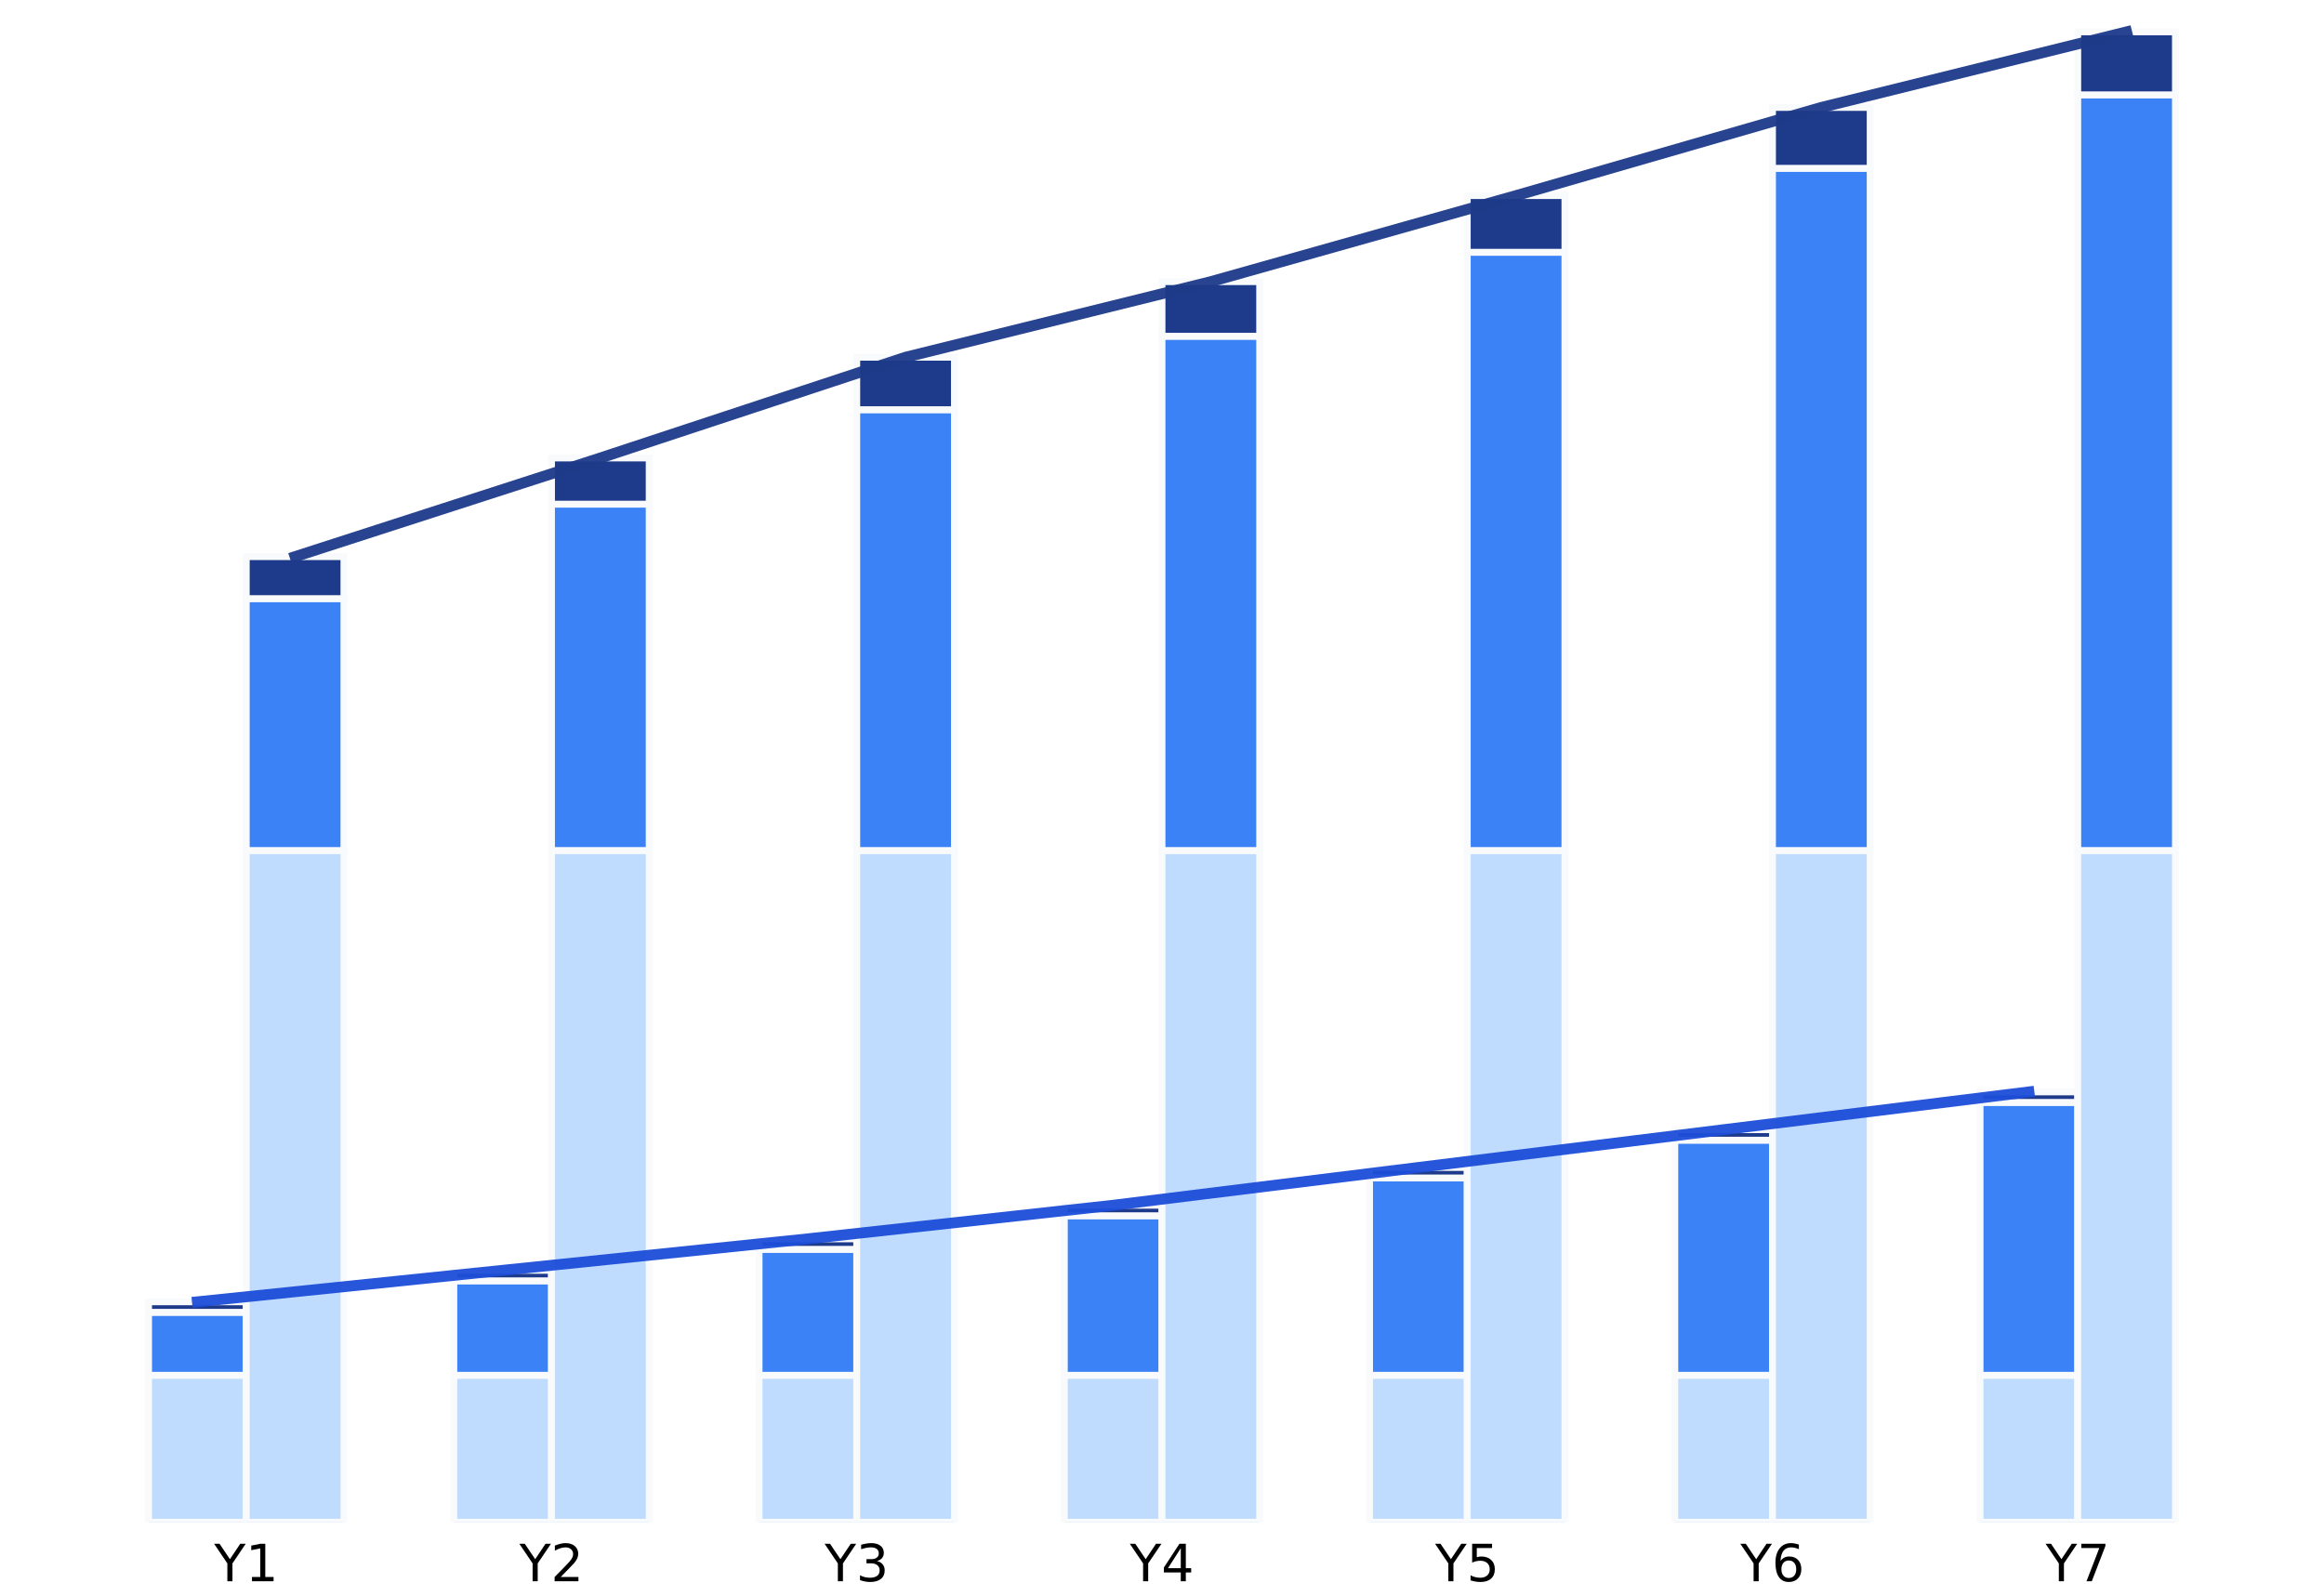
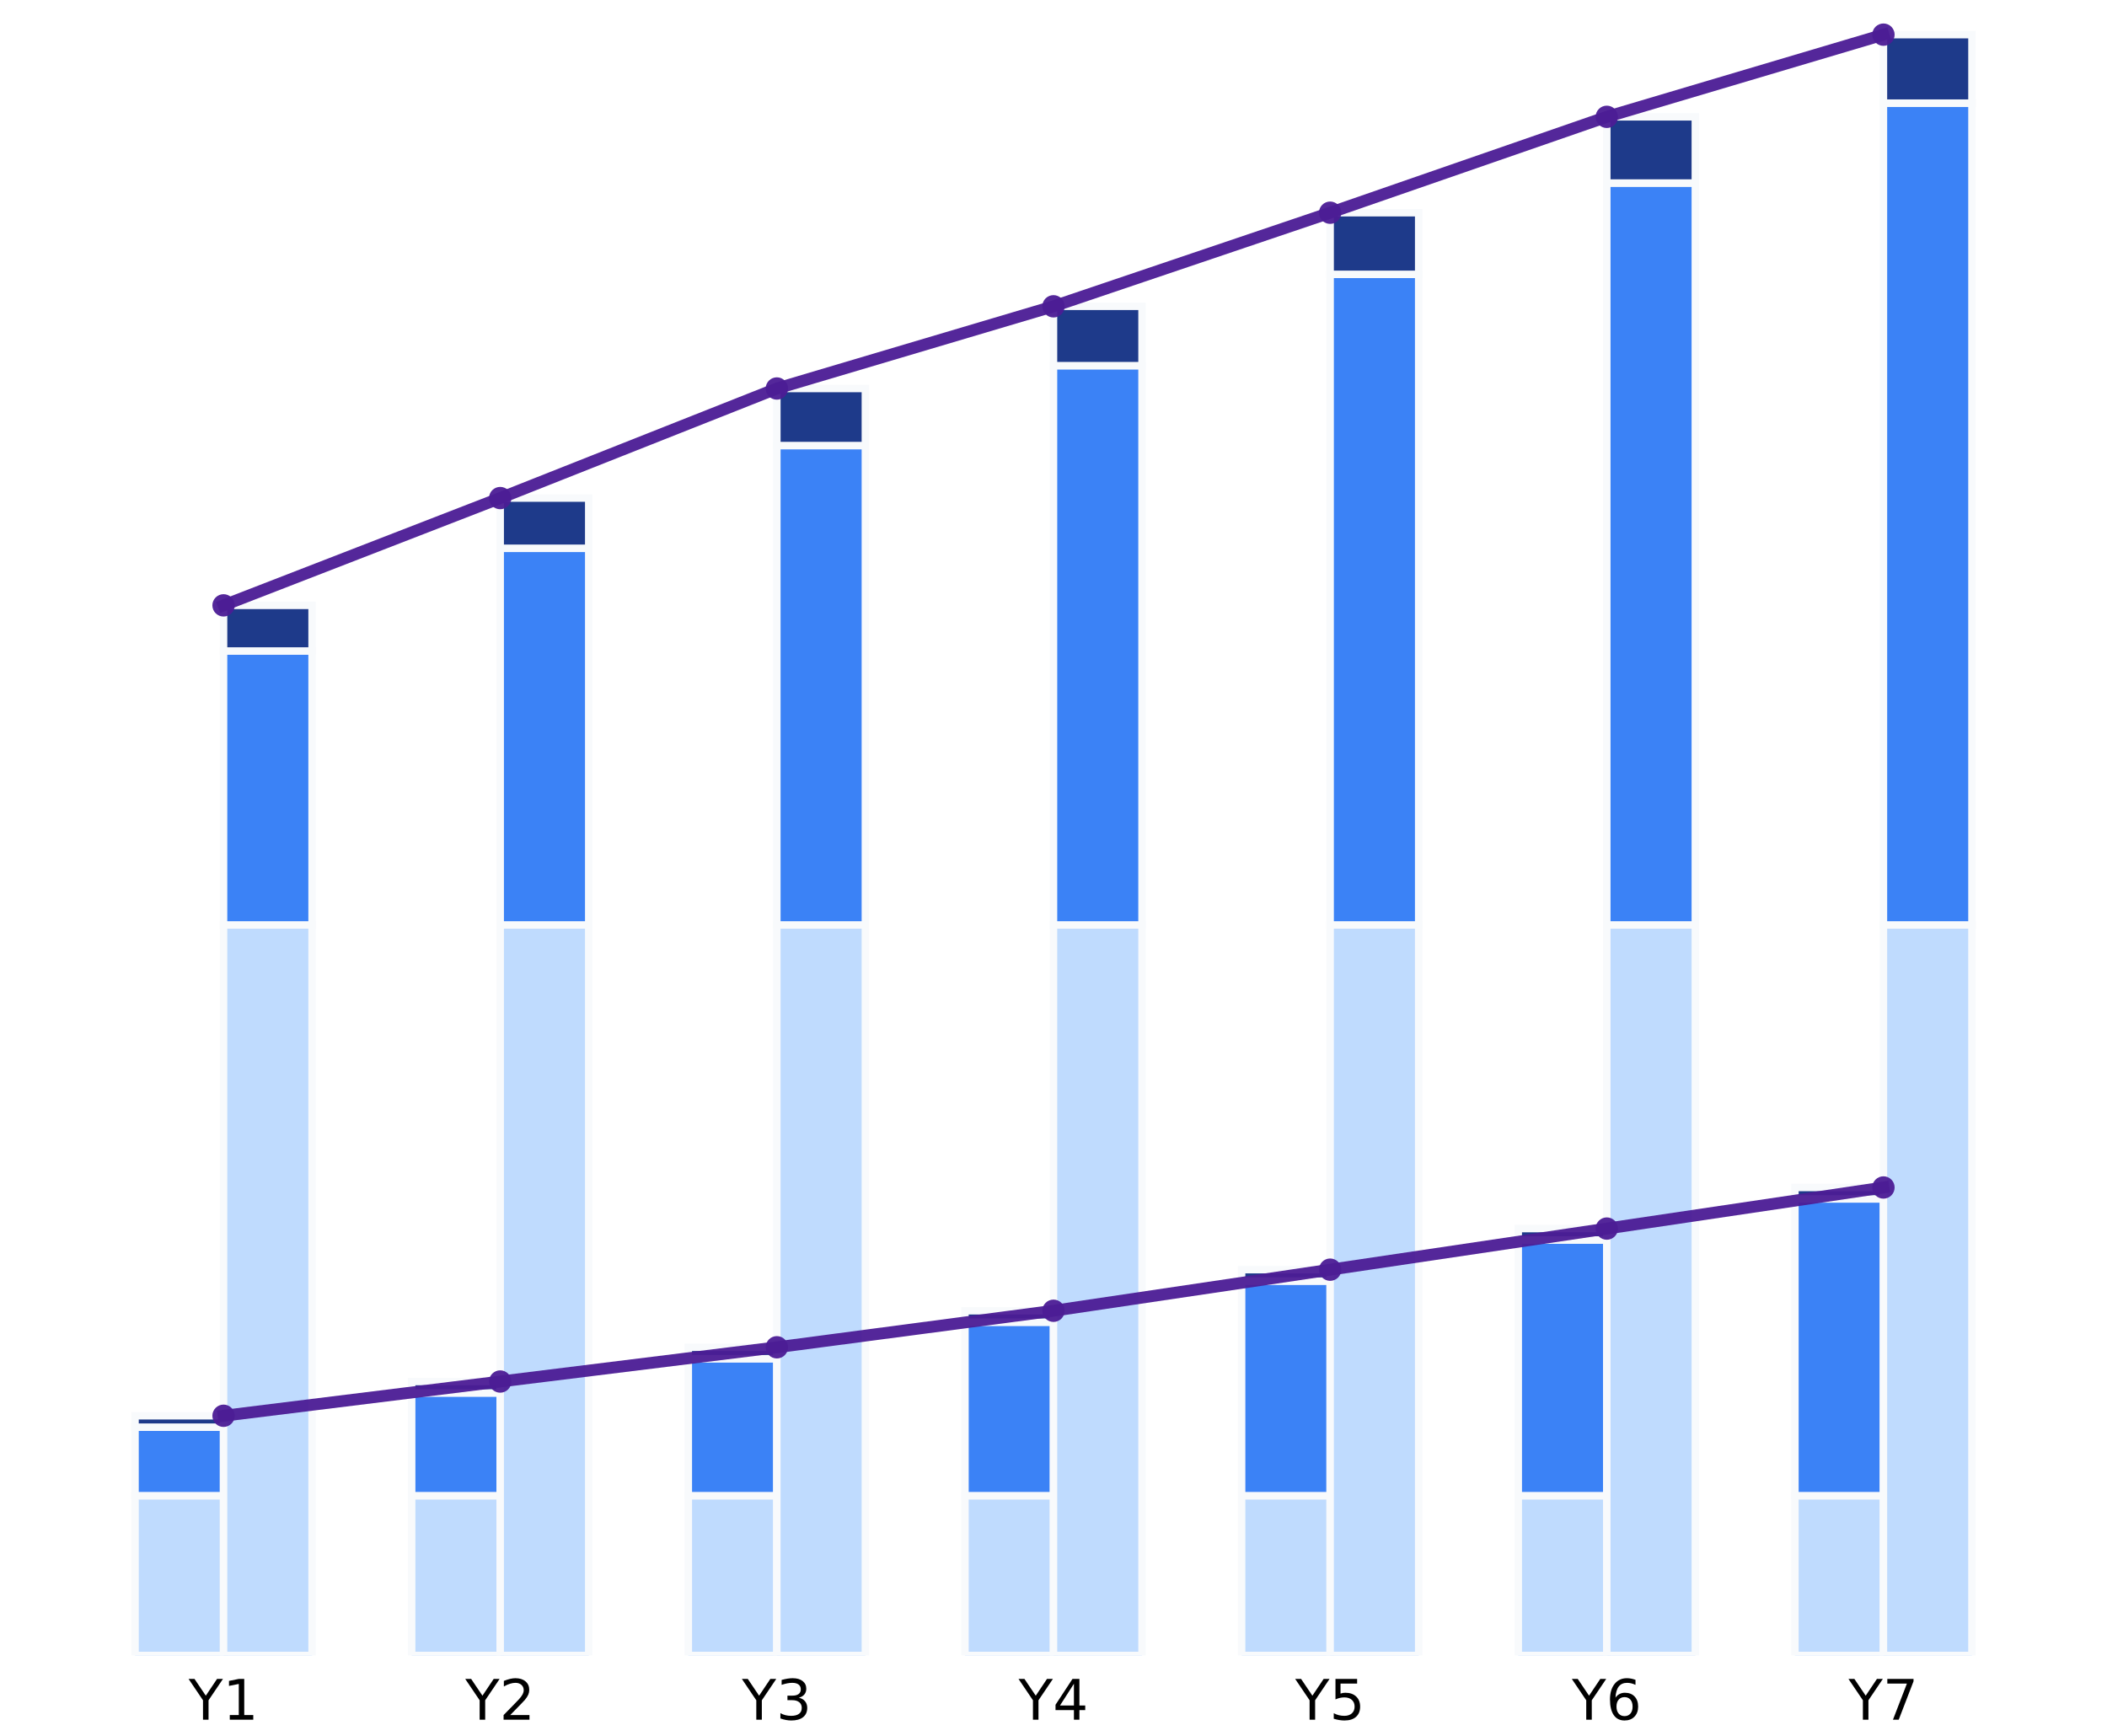
- <svg xmlns="http://www.w3.org/2000/svg" xmlns:xlink="http://www.w3.org/1999/xlink" width="406.8pt" height="279.332pt" viewBox="0 0 406.8 279.332" version="1.1">
+ <svg xmlns="http://www.w3.org/2000/svg" xmlns:xlink="http://www.w3.org/1999/xlink" width="339.12pt" height="279.332pt" viewBox="0 0 339.12 279.332" version="1.1">
  <defs>
    <style type="text/css">*{stroke-linejoin: round; stroke-linecap: butt}</style>
  </defs>
  <g id="figure_1">
    <g id="patch_1">
-       <path d="M 0 279.332  L 406.8 279.332  L 406.8 0  L 0 0  L 0 279.332  z " style="fill: none; opacity: 0" />
+       <path d="M 0 279.332  L 339.12 279.332  L 339.12 0  L 0 0  L 0 279.332  z " style="fill: none; opacity: 0" />
    </g>
    <g id="axes_1">
      <g id="patch_2">
-         <path d="M 0.36 266.472  L 406.44 266.472  L 406.44 0.36  L 0.36 0.36  L 0.36 266.472  z " style="fill: none" />
+         <path d="M 0.36 266.472  L 338.76 266.472  L 338.76 0.36  L 0.36 0.36  L 0.36 266.472  z " style="fill: none" />
      </g>
      <g id="patch_3">
-         <path d="M 26.007 266.472  L 43.105 266.472  L 43.105 240.75  L 26.007 240.75  z " clip-path="url(#pa5bc33c1bd)" style="fill: #bfdbfe; stroke: #f8fafc; stroke-width: 1.2; stroke-linejoin: miter" />
+         <path d="M 21.733 266.472  L 35.981 266.472  L 35.981 240.75  L 21.733 240.75  z " clip-path="url(#p8284415c79)" style="fill: #bfdbfe; stroke: #f8fafc; stroke-width: 1.2; stroke-linejoin: miter" />
      </g>
      <g id="patch_4">
-         <path d="M 79.439 266.472  L 96.537 266.472  L 96.537 240.75  L 79.439 240.75  z " clip-path="url(#pa5bc33c1bd)" style="fill: #bfdbfe; stroke: #f8fafc; stroke-width: 1.2; stroke-linejoin: miter" />
+         <path d="M 66.259 266.472  L 80.507 266.472  L 80.507 240.75  L 66.259 240.75  z " clip-path="url(#p8284415c79)" style="fill: #bfdbfe; stroke: #f8fafc; stroke-width: 1.2; stroke-linejoin: miter" />
      </g>
      <g id="patch_5">
-         <path d="M 132.87 266.472  L 149.968 266.472  L 149.968 240.75  L 132.87 240.75  z " clip-path="url(#pa5bc33c1bd)" style="fill: #bfdbfe; stroke: #f8fafc; stroke-width: 1.2; stroke-linejoin: miter" />
+         <path d="M 110.785 266.472  L 125.034 266.472  L 125.034 240.75  L 110.785 240.75  z " clip-path="url(#p8284415c79)" style="fill: #bfdbfe; stroke: #f8fafc; stroke-width: 1.2; stroke-linejoin: miter" />
      </g>
      <g id="patch_6">
-         <path d="M 186.302 266.472  L 203.4 266.472  L 203.4 240.75  L 186.302 240.75  z " clip-path="url(#pa5bc33c1bd)" style="fill: #bfdbfe; stroke: #f8fafc; stroke-width: 1.2; stroke-linejoin: miter" />
+         <path d="M 155.312 266.472  L 169.56 266.472  L 169.56 240.75  L 155.312 240.75  z " clip-path="url(#p8284415c79)" style="fill: #bfdbfe; stroke: #f8fafc; stroke-width: 1.2; stroke-linejoin: miter" />
      </g>
      <g id="patch_7">
-         <path d="M 239.733 266.472  L 256.832 266.472  L 256.832 240.75  L 239.733 240.75  z " clip-path="url(#pa5bc33c1bd)" style="fill: #bfdbfe; stroke: #f8fafc; stroke-width: 1.2; stroke-linejoin: miter" />
+         <path d="M 199.838 266.472  L 214.086 266.472  L 214.086 240.75  L 199.838 240.75  z " clip-path="url(#p8284415c79)" style="fill: #bfdbfe; stroke: #f8fafc; stroke-width: 1.2; stroke-linejoin: miter" />
      </g>
      <g id="patch_8">
-         <path d="M 293.165 266.472  L 310.263 266.472  L 310.263 240.75  L 293.165 240.75  z " clip-path="url(#pa5bc33c1bd)" style="fill: #bfdbfe; stroke: #f8fafc; stroke-width: 1.2; stroke-linejoin: miter" />
+         <path d="M 244.364 266.472  L 258.613 266.472  L 258.613 240.75  L 244.364 240.75  z " clip-path="url(#p8284415c79)" style="fill: #bfdbfe; stroke: #f8fafc; stroke-width: 1.2; stroke-linejoin: miter" />
      </g>
      <g id="patch_9">
-         <path d="M 346.597 266.472  L 363.695 266.472  L 363.695 240.75  L 346.597 240.75  z " clip-path="url(#pa5bc33c1bd)" style="fill: #bfdbfe; stroke: #f8fafc; stroke-width: 1.2; stroke-linejoin: miter" />
+         <path d="M 288.891 266.472  L 303.139 266.472  L 303.139 240.75  L 288.891 240.75  z " clip-path="url(#p8284415c79)" style="fill: #bfdbfe; stroke: #f8fafc; stroke-width: 1.2; stroke-linejoin: miter" />
      </g>
      <g id="patch_10">
-         <path d="M 26.007 240.75  L 43.105 240.75  L 43.105 229.726  L 26.007 229.726  z " clip-path="url(#pa5bc33c1bd)" style="fill: #3b82f6; stroke: #f8fafc; stroke-width: 1.2; stroke-linejoin: miter" />
+         <path d="M 21.733 240.75  L 35.981 240.75  L 35.981 229.726  L 21.733 229.726  z " clip-path="url(#p8284415c79)" style="fill: #3b82f6; stroke: #f8fafc; stroke-width: 1.2; stroke-linejoin: miter" />
      </g>
      <g id="patch_11">
-         <path d="M 79.439 240.75  L 96.537 240.75  L 96.537 224.215  L 79.439 224.215  z " clip-path="url(#pa5bc33c1bd)" style="fill: #3b82f6; stroke: #f8fafc; stroke-width: 1.2; stroke-linejoin: miter" />
+         <path d="M 66.259 240.75  L 80.507 240.75  L 80.507 224.215  L 66.259 224.215  z " clip-path="url(#p8284415c79)" style="fill: #3b82f6; stroke: #f8fafc; stroke-width: 1.2; stroke-linejoin: miter" />
      </g>
      <g id="patch_12">
-         <path d="M 132.87 240.75  L 149.968 240.75  L 149.968 218.703  L 132.87 218.703  z " clip-path="url(#pa5bc33c1bd)" style="fill: #3b82f6; stroke: #f8fafc; stroke-width: 1.2; stroke-linejoin: miter" />
+         <path d="M 110.785 240.75  L 125.034 240.75  L 125.034 218.703  L 110.785 218.703  z " clip-path="url(#p8284415c79)" style="fill: #3b82f6; stroke: #f8fafc; stroke-width: 1.2; stroke-linejoin: miter" />
      </g>
      <g id="patch_13">
-         <path d="M 186.302 240.75  L 203.4 240.75  L 203.4 212.823  L 186.302 212.823  z " clip-path="url(#pa5bc33c1bd)" style="fill: #3b82f6; stroke: #f8fafc; stroke-width: 1.2; stroke-linejoin: miter" />
+         <path d="M 155.312 240.75  L 169.56 240.75  L 169.56 212.823  L 155.312 212.823  z " clip-path="url(#p8284415c79)" style="fill: #3b82f6; stroke: #f8fafc; stroke-width: 1.2; stroke-linejoin: miter" />
      </g>
      <g id="patch_14">
-         <path d="M 239.733 240.75  L 256.832 240.75  L 256.832 206.209  L 239.733 206.209  z " clip-path="url(#pa5bc33c1bd)" style="fill: #3b82f6; stroke: #f8fafc; stroke-width: 1.2; stroke-linejoin: miter" />
+         <path d="M 199.838 240.75  L 214.086 240.75  L 214.086 206.209  L 199.838 206.209  z " clip-path="url(#p8284415c79)" style="fill: #3b82f6; stroke: #f8fafc; stroke-width: 1.2; stroke-linejoin: miter" />
      </g>
      <g id="patch_15">
-         <path d="M 293.165 240.75  L 310.263 240.75  L 310.263 199.595  L 293.165 199.595  z " clip-path="url(#pa5bc33c1bd)" style="fill: #3b82f6; stroke: #f8fafc; stroke-width: 1.2; stroke-linejoin: miter" />
+         <path d="M 244.364 240.75  L 258.613 240.75  L 258.613 199.595  L 244.364 199.595  z " clip-path="url(#p8284415c79)" style="fill: #3b82f6; stroke: #f8fafc; stroke-width: 1.2; stroke-linejoin: miter" />
      </g>
      <g id="patch_16">
-         <path d="M 346.597 240.75  L 363.695 240.75  L 363.695 192.981  L 346.597 192.981  z " clip-path="url(#pa5bc33c1bd)" style="fill: #3b82f6; stroke: #f8fafc; stroke-width: 1.2; stroke-linejoin: miter" />
+         <path d="M 288.891 240.75  L 303.139 240.75  L 303.139 192.981  L 288.891 192.981  z " clip-path="url(#p8284415c79)" style="fill: #3b82f6; stroke: #f8fafc; stroke-width: 1.2; stroke-linejoin: miter" />
      </g>
      <g id="patch_17">
-         <path d="M 26.007 229.726  L 43.105 229.726  L 43.105 227.889  L 26.007 227.889  z " clip-path="url(#pa5bc33c1bd)" style="fill: #1e3a8a; stroke: #f8fafc; stroke-width: 1.2; stroke-linejoin: miter" />
+         <path d="M 21.733 229.726  L 35.981 229.726  L 35.981 227.889  L 21.733 227.889  z " clip-path="url(#p8284415c79)" style="fill: #1e3a8a; stroke: #f8fafc; stroke-width: 1.2; stroke-linejoin: miter" />
      </g>
      <g id="patch_18">
-         <path d="M 79.439 224.215  L 96.537 224.215  L 96.537 222.377  L 79.439 222.377  z " clip-path="url(#pa5bc33c1bd)" style="fill: #1e3a8a; stroke: #f8fafc; stroke-width: 1.2; stroke-linejoin: miter" />
+         <path d="M 66.259 224.215  L 80.507 224.215  L 80.507 222.377  L 66.259 222.377  z " clip-path="url(#p8284415c79)" style="fill: #1e3a8a; stroke: #f8fafc; stroke-width: 1.2; stroke-linejoin: miter" />
      </g>
      <g id="patch_19">
-         <path d="M 132.87 218.703  L 149.968 218.703  L 149.968 216.865  L 132.87 216.865  z " clip-path="url(#pa5bc33c1bd)" style="fill: #1e3a8a; stroke: #f8fafc; stroke-width: 1.2; stroke-linejoin: miter" />
+         <path d="M 110.785 218.703  L 125.034 218.703  L 125.034 216.865  L 110.785 216.865  z " clip-path="url(#p8284415c79)" style="fill: #1e3a8a; stroke: #f8fafc; stroke-width: 1.2; stroke-linejoin: miter" />
      </g>
      <g id="patch_20">
-         <path d="M 186.302 212.823  L 203.4 212.823  L 203.4 210.986  L 186.302 210.986  z " clip-path="url(#pa5bc33c1bd)" style="fill: #1e3a8a; stroke: #f8fafc; stroke-width: 1.2; stroke-linejoin: miter" />
+         <path d="M 155.312 212.823  L 169.56 212.823  L 169.56 210.986  L 155.312 210.986  z " clip-path="url(#p8284415c79)" style="fill: #1e3a8a; stroke: #f8fafc; stroke-width: 1.2; stroke-linejoin: miter" />
      </g>
      <g id="patch_21">
-         <path d="M 239.733 206.209  L 256.832 206.209  L 256.832 204.372  L 239.733 204.372  z " clip-path="url(#pa5bc33c1bd)" style="fill: #1e3a8a; stroke: #f8fafc; stroke-width: 1.2; stroke-linejoin: miter" />
+         <path d="M 199.838 206.209  L 214.086 206.209  L 214.086 204.372  L 199.838 204.372  z " clip-path="url(#p8284415c79)" style="fill: #1e3a8a; stroke: #f8fafc; stroke-width: 1.2; stroke-linejoin: miter" />
      </g>
      <g id="patch_22">
-         <path d="M 293.165 199.595  L 310.263 199.595  L 310.263 197.758  L 293.165 197.758  z " clip-path="url(#pa5bc33c1bd)" style="fill: #1e3a8a; stroke: #f8fafc; stroke-width: 1.2; stroke-linejoin: miter" />
+         <path d="M 244.364 199.595  L 258.613 199.595  L 258.613 197.758  L 244.364 197.758  z " clip-path="url(#p8284415c79)" style="fill: #1e3a8a; stroke: #f8fafc; stroke-width: 1.2; stroke-linejoin: miter" />
      </g>
      <g id="patch_23">
-         <path d="M 346.597 192.981  L 363.695 192.981  L 363.695 191.143  L 346.597 191.143  z " clip-path="url(#pa5bc33c1bd)" style="fill: #1e3a8a; stroke: #f8fafc; stroke-width: 1.2; stroke-linejoin: miter" />
+         <path d="M 288.891 192.981  L 303.139 192.981  L 303.139 191.143  L 288.891 191.143  z " clip-path="url(#p8284415c79)" style="fill: #1e3a8a; stroke: #f8fafc; stroke-width: 1.2; stroke-linejoin: miter" />
      </g>
      <g id="patch_24">
-         <path d="M 43.105 266.472  L 60.203 266.472  L 60.203 148.886  L 43.105 148.886  z " clip-path="url(#pa5bc33c1bd)" style="fill: #bfdbfe; stroke: #f8fafc; stroke-width: 1.2; stroke-linejoin: miter" />
+         <path d="M 35.981 266.472  L 50.229 266.472  L 50.229 148.886  L 35.981 148.886  z " clip-path="url(#p8284415c79)" style="fill: #bfdbfe; stroke: #f8fafc; stroke-width: 1.2; stroke-linejoin: miter" />
      </g>
      <g id="patch_25">
-         <path d="M 96.537 266.472  L 113.635 266.472  L 113.635 148.886  L 96.537 148.886  z " clip-path="url(#pa5bc33c1bd)" style="fill: #bfdbfe; stroke: #f8fafc; stroke-width: 1.2; stroke-linejoin: miter" />
+         <path d="M 80.507 266.472  L 94.756 266.472  L 94.756 148.886  L 80.507 148.886  z " clip-path="url(#p8284415c79)" style="fill: #bfdbfe; stroke: #f8fafc; stroke-width: 1.2; stroke-linejoin: miter" />
      </g>
      <g id="patch_26">
-         <path d="M 149.968 266.472  L 167.067 266.472  L 167.067 148.886  L 149.968 148.886  z " clip-path="url(#pa5bc33c1bd)" style="fill: #bfdbfe; stroke: #f8fafc; stroke-width: 1.2; stroke-linejoin: miter" />
+         <path d="M 125.034 266.472  L 139.282 266.472  L 139.282 148.886  L 125.034 148.886  z " clip-path="url(#p8284415c79)" style="fill: #bfdbfe; stroke: #f8fafc; stroke-width: 1.2; stroke-linejoin: miter" />
      </g>
      <g id="patch_27">
-         <path d="M 203.4 266.472  L 220.498 266.472  L 220.498 148.886  L 203.4 148.886  z " clip-path="url(#pa5bc33c1bd)" style="fill: #bfdbfe; stroke: #f8fafc; stroke-width: 1.2; stroke-linejoin: miter" />
+         <path d="M 169.56 266.472  L 183.808 266.472  L 183.808 148.886  L 169.56 148.886  z " clip-path="url(#p8284415c79)" style="fill: #bfdbfe; stroke: #f8fafc; stroke-width: 1.2; stroke-linejoin: miter" />
      </g>
      <g id="patch_28">
-         <path d="M 256.832 266.472  L 273.93 266.472  L 273.93 148.886  L 256.832 148.886  z " clip-path="url(#pa5bc33c1bd)" style="fill: #bfdbfe; stroke: #f8fafc; stroke-width: 1.2; stroke-linejoin: miter" />
+         <path d="M 214.086 266.472  L 228.335 266.472  L 228.335 148.886  L 214.086 148.886  z " clip-path="url(#p8284415c79)" style="fill: #bfdbfe; stroke: #f8fafc; stroke-width: 1.2; stroke-linejoin: miter" />
      </g>
      <g id="patch_29">
-         <path d="M 310.263 266.472  L 327.361 266.472  L 327.361 148.886  L 310.263 148.886  z " clip-path="url(#pa5bc33c1bd)" style="fill: #bfdbfe; stroke: #f8fafc; stroke-width: 1.2; stroke-linejoin: miter" />
+         <path d="M 258.613 266.472  L 272.861 266.472  L 272.861 148.886  L 258.613 148.886  z " clip-path="url(#p8284415c79)" style="fill: #bfdbfe; stroke: #f8fafc; stroke-width: 1.2; stroke-linejoin: miter" />
      </g>
      <g id="patch_30">
-         <path d="M 363.695 266.472  L 380.793 266.472  L 380.793 148.886  L 363.695 148.886  z " clip-path="url(#pa5bc33c1bd)" style="fill: #bfdbfe; stroke: #f8fafc; stroke-width: 1.2; stroke-linejoin: miter" />
+         <path d="M 303.139 266.472  L 317.387 266.472  L 317.387 148.886  L 303.139 148.886  z " clip-path="url(#p8284415c79)" style="fill: #bfdbfe; stroke: #f8fafc; stroke-width: 1.2; stroke-linejoin: miter" />
      </g>
      <g id="patch_31">
-         <path d="M 43.105 148.886  L 60.203 148.886  L 60.203 104.791  L 43.105 104.791  z " clip-path="url(#pa5bc33c1bd)" style="fill: #3b82f6; stroke: #f8fafc; stroke-width: 1.2; stroke-linejoin: miter" />
+         <path d="M 35.981 148.886  L 50.229 148.886  L 50.229 104.791  L 35.981 104.791  z " clip-path="url(#p8284415c79)" style="fill: #3b82f6; stroke: #f8fafc; stroke-width: 1.2; stroke-linejoin: miter" />
      </g>
      <g id="patch_32">
-         <path d="M 96.537 148.886  L 113.635 148.886  L 113.635 88.256  L 96.537 88.256  z " clip-path="url(#pa5bc33c1bd)" style="fill: #3b82f6; stroke: #f8fafc; stroke-width: 1.2; stroke-linejoin: miter" />
+         <path d="M 80.507 148.886  L 94.756 148.886  L 94.756 88.256  L 80.507 88.256  z " clip-path="url(#p8284415c79)" style="fill: #3b82f6; stroke: #f8fafc; stroke-width: 1.2; stroke-linejoin: miter" />
      </g>
      <g id="patch_33">
-         <path d="M 149.968 148.886  L 167.067 148.886  L 167.067 71.72  L 149.968 71.72  z " clip-path="url(#pa5bc33c1bd)" style="fill: #3b82f6; stroke: #f8fafc; stroke-width: 1.2; stroke-linejoin: miter" />
+         <path d="M 125.034 148.886  L 139.282 148.886  L 139.282 71.72  L 125.034 71.72  z " clip-path="url(#p8284415c79)" style="fill: #3b82f6; stroke: #f8fafc; stroke-width: 1.2; stroke-linejoin: miter" />
      </g>
      <g id="patch_34">
-         <path d="M 203.4 148.886  L 220.498 148.886  L 220.498 58.859  L 203.4 58.859  z " clip-path="url(#pa5bc33c1bd)" style="fill: #3b82f6; stroke: #f8fafc; stroke-width: 1.2; stroke-linejoin: miter" />
+         <path d="M 169.56 148.886  L 183.808 148.886  L 183.808 58.859  L 169.56 58.859  z " clip-path="url(#p8284415c79)" style="fill: #3b82f6; stroke: #f8fafc; stroke-width: 1.2; stroke-linejoin: miter" />
      </g>
      <g id="patch_35">
-         <path d="M 256.832 148.886  L 273.93 148.886  L 273.93 44.161  L 256.832 44.161  z " clip-path="url(#pa5bc33c1bd)" style="fill: #3b82f6; stroke: #f8fafc; stroke-width: 1.2; stroke-linejoin: miter" />
+         <path d="M 214.086 148.886  L 228.335 148.886  L 228.335 44.161  L 214.086 44.161  z " clip-path="url(#p8284415c79)" style="fill: #3b82f6; stroke: #f8fafc; stroke-width: 1.2; stroke-linejoin: miter" />
      </g>
      <g id="patch_36">
-         <path d="M 310.263 148.886  L 327.361 148.886  L 327.361 29.463  L 310.263 29.463  z " clip-path="url(#pa5bc33c1bd)" style="fill: #3b82f6; stroke: #f8fafc; stroke-width: 1.2; stroke-linejoin: miter" />
+         <path d="M 258.613 148.886  L 272.861 148.886  L 272.861 29.463  L 258.613 29.463  z " clip-path="url(#p8284415c79)" style="fill: #3b82f6; stroke: #f8fafc; stroke-width: 1.2; stroke-linejoin: miter" />
      </g>
      <g id="patch_37">
-         <path d="M 363.695 148.886  L 380.793 148.886  L 380.793 16.602  L 363.695 16.602  z " clip-path="url(#pa5bc33c1bd)" style="fill: #3b82f6; stroke: #f8fafc; stroke-width: 1.2; stroke-linejoin: miter" />
+         <path d="M 303.139 148.886  L 317.387 148.886  L 317.387 16.602  L 303.139 16.602  z " clip-path="url(#p8284415c79)" style="fill: #3b82f6; stroke: #f8fafc; stroke-width: 1.2; stroke-linejoin: miter" />
      </g>
      <g id="patch_38">
-         <path d="M 43.105 104.791  L 60.203 104.791  L 60.203 97.442  L 43.105 97.442  z " clip-path="url(#pa5bc33c1bd)" style="fill: #1e3a8a; stroke: #f8fafc; stroke-width: 1.2; stroke-linejoin: miter" />
+         <path d="M 35.981 104.791  L 50.229 104.791  L 50.229 97.442  L 35.981 97.442  z " clip-path="url(#p8284415c79)" style="fill: #1e3a8a; stroke: #f8fafc; stroke-width: 1.2; stroke-linejoin: miter" />
      </g>
      <g id="patch_39">
-         <path d="M 96.537 88.256  L 113.635 88.256  L 113.635 80.172  L 96.537 80.172  z " clip-path="url(#pa5bc33c1bd)" style="fill: #1e3a8a; stroke: #f8fafc; stroke-width: 1.2; stroke-linejoin: miter" />
+         <path d="M 80.507 88.256  L 94.756 88.256  L 94.756 80.172  L 80.507 80.172  z " clip-path="url(#p8284415c79)" style="fill: #1e3a8a; stroke: #f8fafc; stroke-width: 1.2; stroke-linejoin: miter" />
      </g>
      <g id="patch_40">
-         <path d="M 149.968 71.72  L 167.067 71.72  L 167.067 62.534  L 149.968 62.534  z " clip-path="url(#pa5bc33c1bd)" style="fill: #1e3a8a; stroke: #f8fafc; stroke-width: 1.2; stroke-linejoin: miter" />
+         <path d="M 125.034 71.72  L 139.282 71.72  L 139.282 62.534  L 125.034 62.534  z " clip-path="url(#p8284415c79)" style="fill: #1e3a8a; stroke: #f8fafc; stroke-width: 1.2; stroke-linejoin: miter" />
      </g>
      <g id="patch_41">
-         <path d="M 203.4 58.859  L 220.498 58.859  L 220.498 49.305  L 203.4 49.305  z " clip-path="url(#pa5bc33c1bd)" style="fill: #1e3a8a; stroke: #f8fafc; stroke-width: 1.2; stroke-linejoin: miter" />
+         <path d="M 169.56 58.859  L 183.808 58.859  L 183.808 49.305  L 169.56 49.305  z " clip-path="url(#p8284415c79)" style="fill: #1e3a8a; stroke: #f8fafc; stroke-width: 1.2; stroke-linejoin: miter" />
      </g>
      <g id="patch_42">
-         <path d="M 256.832 44.161  L 273.93 44.161  L 273.93 34.239  L 256.832 34.239  z " clip-path="url(#pa5bc33c1bd)" style="fill: #1e3a8a; stroke: #f8fafc; stroke-width: 1.2; stroke-linejoin: miter" />
+         <path d="M 214.086 44.161  L 228.335 44.161  L 228.335 34.239  L 214.086 34.239  z " clip-path="url(#p8284415c79)" style="fill: #1e3a8a; stroke: #f8fafc; stroke-width: 1.2; stroke-linejoin: miter" />
      </g>
      <g id="patch_43">
-         <path d="M 310.263 29.463  L 327.361 29.463  L 327.361 18.806  L 310.263 18.806  z " clip-path="url(#pa5bc33c1bd)" style="fill: #1e3a8a; stroke: #f8fafc; stroke-width: 1.2; stroke-linejoin: miter" />
+         <path d="M 258.613 29.463  L 272.861 29.463  L 272.861 18.806  L 258.613 18.806  z " clip-path="url(#p8284415c79)" style="fill: #1e3a8a; stroke: #f8fafc; stroke-width: 1.2; stroke-linejoin: miter" />
      </g>
      <g id="patch_44">
-         <path d="M 363.695 16.602  L 380.793 16.602  L 380.793 5.578  L 363.695 5.578  z " clip-path="url(#pa5bc33c1bd)" style="fill: #1e3a8a; stroke: #f8fafc; stroke-width: 1.2; stroke-linejoin: miter" />
+         <path d="M 303.139 16.602  L 317.387 16.602  L 317.387 5.578  L 303.139 5.578  z " clip-path="url(#p8284415c79)" style="fill: #1e3a8a; stroke: #f8fafc; stroke-width: 1.2; stroke-linejoin: miter" />
      </g>
      <g id="matplotlib.axis_1">
        <g id="xtick_1">
          <g id="line2d_1" />
          <g id="text_1">
-             <g transform="translate(37.49362 276.8099) scale(0.09 -0.09)">
+             <g transform="translate(30.36941 276.8099) scale(0.09 -0.09)">
              <defs>
                <path id="DejaVuSans-3c" d="M -13 4666  L 666 4666  L 1959 2747  L 3244 4666  L 3922 4666  L 2272 2222  L 2272 0  L 1638 0  L 1638 2222  L -13 4666  z " transform="scale(0.015625)" />
                <path id="DejaVuSans-14" d="M 794 531  L 1825 531  L 1825 4091  L 703 3866  L 703 4441  L 1819 4666  L 2450 4666  L 2450 531  L 3481 531  L 3481 0  L 794 0  L 794 531  z " transform="scale(0.015625)" />
              </defs>
              <use xlink:href="#DejaVuSans-3c" />
              <use xlink:href="#DejaVuSans-14" transform="translate(61.07812 0)" />
            </g>
          </g>
        </g>
        <g id="xtick_2">
          <g id="line2d_2" />
          <g id="text_2">
-             <g transform="translate(90.9252 276.8099) scale(0.09 -0.09)">
+             <g transform="translate(74.89573 276.8099) scale(0.09 -0.09)">
              <defs>
                <path id="DejaVuSans-15" d="M 1228 531  L 3431 531  L 3431 0  L 469 0  L 469 531  Q 828 903 1448 1529  Q 2069 2156 2228 2338  Q 2531 2678 2651 2914  Q 2772 3150 2772 3378  Q 2772 3750 2511 3984  Q 2250 4219 1831 4219  Q 1534 4219 1204 4116  Q 875 4013 500 3803  L 500 4441  Q 881 4594 1212 4672  Q 1544 4750 1819 4750  Q 2544 4750 2975 4387  Q 3406 4025 3406 3419  Q 3406 3131 3298 2873  Q 3191 2616 2906 2266  Q 2828 2175 2409 1742  Q 1991 1309 1228 531  z " transform="scale(0.015625)" />
              </defs>
              <use xlink:href="#DejaVuSans-3c" />
              <use xlink:href="#DejaVuSans-15" transform="translate(61.07812 0)" />
            </g>
          </g>
        </g>
        <g id="xtick_3">
          <g id="line2d_3" />
          <g id="text_3">
-             <g transform="translate(144.3568 276.8099) scale(0.09 -0.09)">
+             <g transform="translate(119.422 276.8099) scale(0.09 -0.09)">
              <defs>
                <path id="DejaVuSans-16" d="M 2597 2516  Q 3050 2419 3304 2112  Q 3559 1806 3559 1356  Q 3559 666 3084 287  Q 2609 -91 1734 -91  Q 1441 -91 1130 -33  Q 819 25 488 141  L 488 750  Q 750 597 1062 519  Q 1375 441 1716 441  Q 2309 441 2620 675  Q 2931 909 2931 1356  Q 2931 1769 2642 2001  Q 2353 2234 1838 2234  L 1294 2234  L 1294 2753  L 1863 2753  Q 2328 2753 2575 2939  Q 2822 3125 2822 3475  Q 2822 3834 2567 4026  Q 2313 4219 1838 4219  Q 1578 4219 1281 4162  Q 984 4106 628 3988  L 628 4550  Q 988 4650 1302 4700  Q 1616 4750 1894 4750  Q 2613 4750 3031 4423  Q 3450 4097 3450 3541  Q 3450 3153 3228 2886  Q 3006 2619 2597 2516  z " transform="scale(0.015625)" />
              </defs>
              <use xlink:href="#DejaVuSans-3c" />
              <use xlink:href="#DejaVuSans-16" transform="translate(61.07812 0)" />
            </g>
          </g>
        </g>
        <g id="xtick_4">
          <g id="line2d_4" />
          <g id="text_4">
-             <g transform="translate(197.7884 276.8099) scale(0.09 -0.09)">
+             <g transform="translate(163.9484 276.8099) scale(0.09 -0.09)">
              <defs>
                <path id="DejaVuSans-17" d="M 2419 4116  L 825 1625  L 2419 1625  L 2419 4116  z M 2253 4666  L 3047 4666  L 3047 1625  L 3713 1625  L 3713 1100  L 3047 1100  L 3047 0  L 2419 0  L 2419 1100  L 313 1100  L 313 1709  L 2253 4666  z " transform="scale(0.015625)" />
              </defs>
              <use xlink:href="#DejaVuSans-3c" />
              <use xlink:href="#DejaVuSans-17" transform="translate(61.07812 0)" />
            </g>
          </g>
        </g>
        <g id="xtick_5">
          <g id="line2d_5" />
          <g id="text_5">
-             <g transform="translate(251.2199 276.8099) scale(0.09 -0.09)">
+             <g transform="translate(208.4747 276.8099) scale(0.09 -0.09)">
              <defs>
                <path id="DejaVuSans-18" d="M 691 4666  L 3169 4666  L 3169 4134  L 1269 4134  L 1269 2991  Q 1406 3038 1543 3061  Q 1681 3084 1819 3084  Q 2600 3084 3056 2656  Q 3513 2228 3513 1497  Q 3513 744 3044 326  Q 2575 -91 1722 -91  Q 1428 -91 1123 -41  Q 819 9 494 109  L 494 744  Q 775 591 1075 516  Q 1375 441 1709 441  Q 2250 441 2565 725  Q 2881 1009 2881 1497  Q 2881 1984 2565 2268  Q 2250 2553 1709 2553  Q 1456 2553 1204 2497  Q 953 2441 691 2322  L 691 4666  z " transform="scale(0.015625)" />
              </defs>
              <use xlink:href="#DejaVuSans-3c" />
              <use xlink:href="#DejaVuSans-18" transform="translate(61.07812 0)" />
            </g>
          </g>
        </g>
        <g id="xtick_6">
          <g id="line2d_6" />
          <g id="text_6">
-             <g transform="translate(304.6515 276.8099) scale(0.09 -0.09)">
+             <g transform="translate(253.001 276.8099) scale(0.09 -0.09)">
              <defs>
                <path id="DejaVuSans-19" d="M 2113 2584  Q 1688 2584 1439 2293  Q 1191 2003 1191 1497  Q 1191 994 1439 701  Q 1688 409 2113 409  Q 2538 409 2786 701  Q 3034 994 3034 1497  Q 3034 2003 2786 2293  Q 2538 2584 2113 2584  z M 3366 4563  L 3366 3988  Q 3128 4100 2886 4159  Q 2644 4219 2406 4219  Q 1781 4219 1451 3797  Q 1122 3375 1075 2522  Q 1259 2794 1537 2939  Q 1816 3084 2150 3084  Q 2853 3084 3261 2657  Q 3669 2231 3669 1497  Q 3669 778 3244 343  Q 2819 -91 2113 -91  Q 1303 -91 875 529  Q 447 1150 447 2328  Q 447 3434 972 4092  Q 1497 4750 2381 4750  Q 2619 4750 2861 4703  Q 3103 4656 3366 4563  z " transform="scale(0.015625)" />
              </defs>
              <use xlink:href="#DejaVuSans-3c" />
              <use xlink:href="#DejaVuSans-19" transform="translate(61.07812 0)" />
            </g>
          </g>
        </g>
        <g id="xtick_7">
          <g id="line2d_7" />
          <g id="text_7">
-             <g transform="translate(358.0831 276.8099) scale(0.09 -0.09)">
+             <g transform="translate(297.5273 276.8099) scale(0.09 -0.09)">
              <defs>
                <path id="DejaVuSans-1a" d="M 525 4666  L 3525 4666  L 3525 4397  L 1831 0  L 1172 0  L 2766 4134  L 525 4134  L 525 4666  z " transform="scale(0.015625)" />
              </defs>
              <use xlink:href="#DejaVuSans-3c" />
              <use xlink:href="#DejaVuSans-1a" transform="translate(61.07812 0)" />
            </g>
          </g>
        </g>
      </g>
      <g id="matplotlib.axis_2" />
      <g id="line2d_8">
-         <path d="M 34.556 227.889  L 87.988 222.377  L 141.419 216.865  L 194.851 210.986  L 248.283 204.372  L 301.714 197.758  L 355.146 191.143  " clip-path="url(#pa5bc33c1bd)" style="fill: none; stroke: #1d4ed8; stroke-opacity: 0.95; stroke-width: 1.9; stroke-linecap: square" />
+         <path d="M 35.981 227.889  L 80.507 222.377  L 125.034 216.865  L 169.56 210.986  L 214.086 204.372  L 258.613 197.758  L 303.139 191.143  " clip-path="url(#p8284415c79)" style="fill: none; stroke: #4c1d95; stroke-opacity: 0.95; stroke-width: 1.9; stroke-linecap: square" />
+         <defs>
+           <path id="m6d23d4d627" d="M 0 1.8  C 0.477 1.8 0.935 1.61 1.273 1.273  C 1.61 0.935 1.8 0.477 1.8 0  C 1.8 -0.477 1.61 -0.935 1.273 -1.273  C 0.935 -1.61 0.477 -1.8 0 -1.8  C -0.477 -1.8 -0.935 -1.61 -1.273 -1.273  C -1.61 -0.935 -1.8 -0.477 -1.8 0  C -1.8 0.477 -1.61 0.935 -1.273 1.273  C -0.935 1.61 -0.477 1.8 0 1.8  z " />
+         </defs>
+         <g clip-path="url(#p8284415c79)">
+           <use xlink:href="#m6d23d4d627" x="35.981" y="227.889" style="fill: #4c1d95; fill-opacity: 0.95" />
+           <use xlink:href="#m6d23d4d627" x="80.507" y="222.377" style="fill: #4c1d95; fill-opacity: 0.95" />
+           <use xlink:href="#m6d23d4d627" x="125.034" y="216.865" style="fill: #4c1d95; fill-opacity: 0.95" />
+           <use xlink:href="#m6d23d4d627" x="169.56" y="210.986" style="fill: #4c1d95; fill-opacity: 0.95" />
+           <use xlink:href="#m6d23d4d627" x="214.086" y="204.372" style="fill: #4c1d95; fill-opacity: 0.95" />
+           <use xlink:href="#m6d23d4d627" x="258.613" y="197.758" style="fill: #4c1d95; fill-opacity: 0.95" />
+           <use xlink:href="#m6d23d4d627" x="303.139" y="191.143" style="fill: #4c1d95; fill-opacity: 0.95" />
+         </g>
      </g>
      <g id="line2d_9">
-         <path d="M 51.654 97.442  L 105.086 80.172  L 158.517 62.534  L 211.949 49.305  L 265.381 34.239  L 318.812 18.806  L 372.244 5.578  " clip-path="url(#pa5bc33c1bd)" style="fill: none; stroke: #1e3a8a; stroke-opacity: 0.95; stroke-width: 1.9; stroke-linecap: square" />
+         <path d="M 35.981 97.442  L 80.507 80.172  L 125.034 62.534  L 169.56 49.305  L 214.086 34.239  L 258.613 18.806  L 303.139 5.578  " clip-path="url(#p8284415c79)" style="fill: none; stroke: #4c1d95; stroke-opacity: 0.95; stroke-width: 1.9; stroke-linecap: square" />
+         <g clip-path="url(#p8284415c79)">
+           <use xlink:href="#m6d23d4d627" x="35.981" y="97.442" style="fill: #4c1d95; fill-opacity: 0.95" />
+           <use xlink:href="#m6d23d4d627" x="80.507" y="80.172" style="fill: #4c1d95; fill-opacity: 0.95" />
+           <use xlink:href="#m6d23d4d627" x="125.034" y="62.534" style="fill: #4c1d95; fill-opacity: 0.95" />
+           <use xlink:href="#m6d23d4d627" x="169.56" y="49.305" style="fill: #4c1d95; fill-opacity: 0.95" />
+           <use xlink:href="#m6d23d4d627" x="214.086" y="34.239" style="fill: #4c1d95; fill-opacity: 0.95" />
+           <use xlink:href="#m6d23d4d627" x="258.613" y="18.806" style="fill: #4c1d95; fill-opacity: 0.95" />
+           <use xlink:href="#m6d23d4d627" x="303.139" y="5.578" style="fill: #4c1d95; fill-opacity: 0.95" />
+         </g>
      </g>
    </g>
  </g>
  <defs>
-     <clipPath id="pa5bc33c1bd">
-       <rect x="0.36" y="0.36" width="406.08" height="266.112" />
+     <clipPath id="p8284415c79">
+       <rect x="0.36" y="0.36" width="338.4" height="266.112" />
    </clipPath>
  </defs>
</svg>
